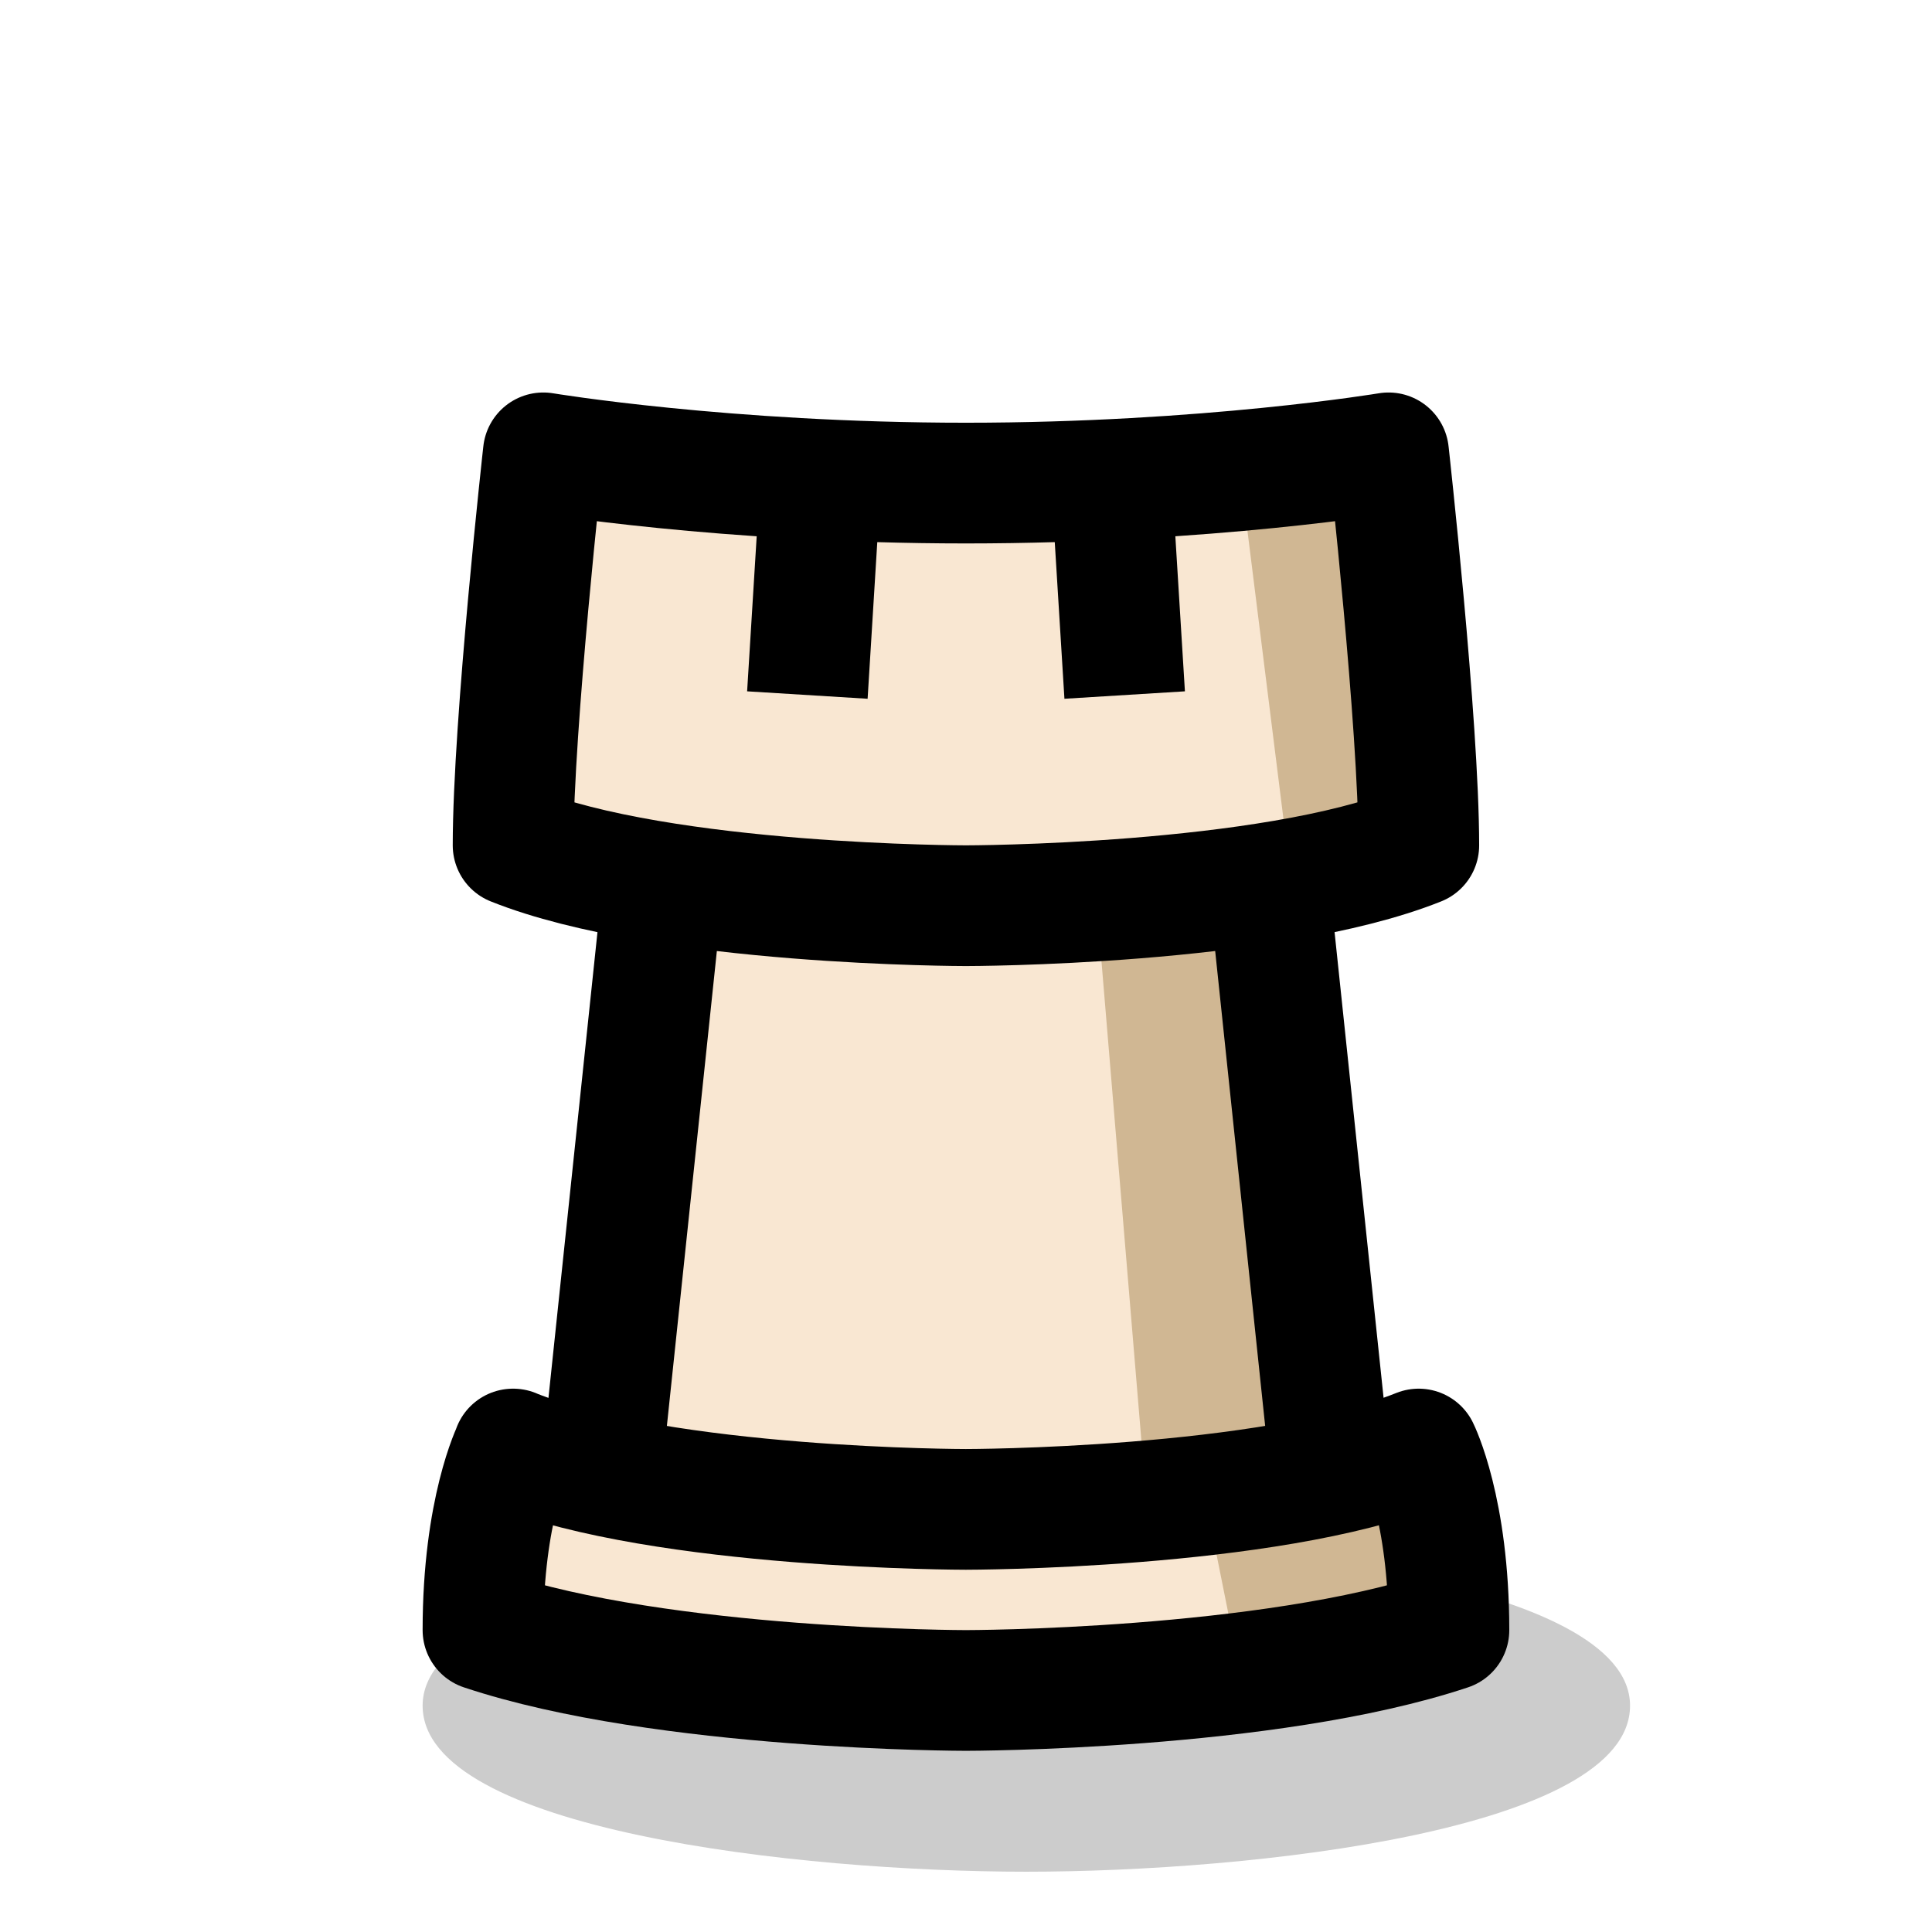
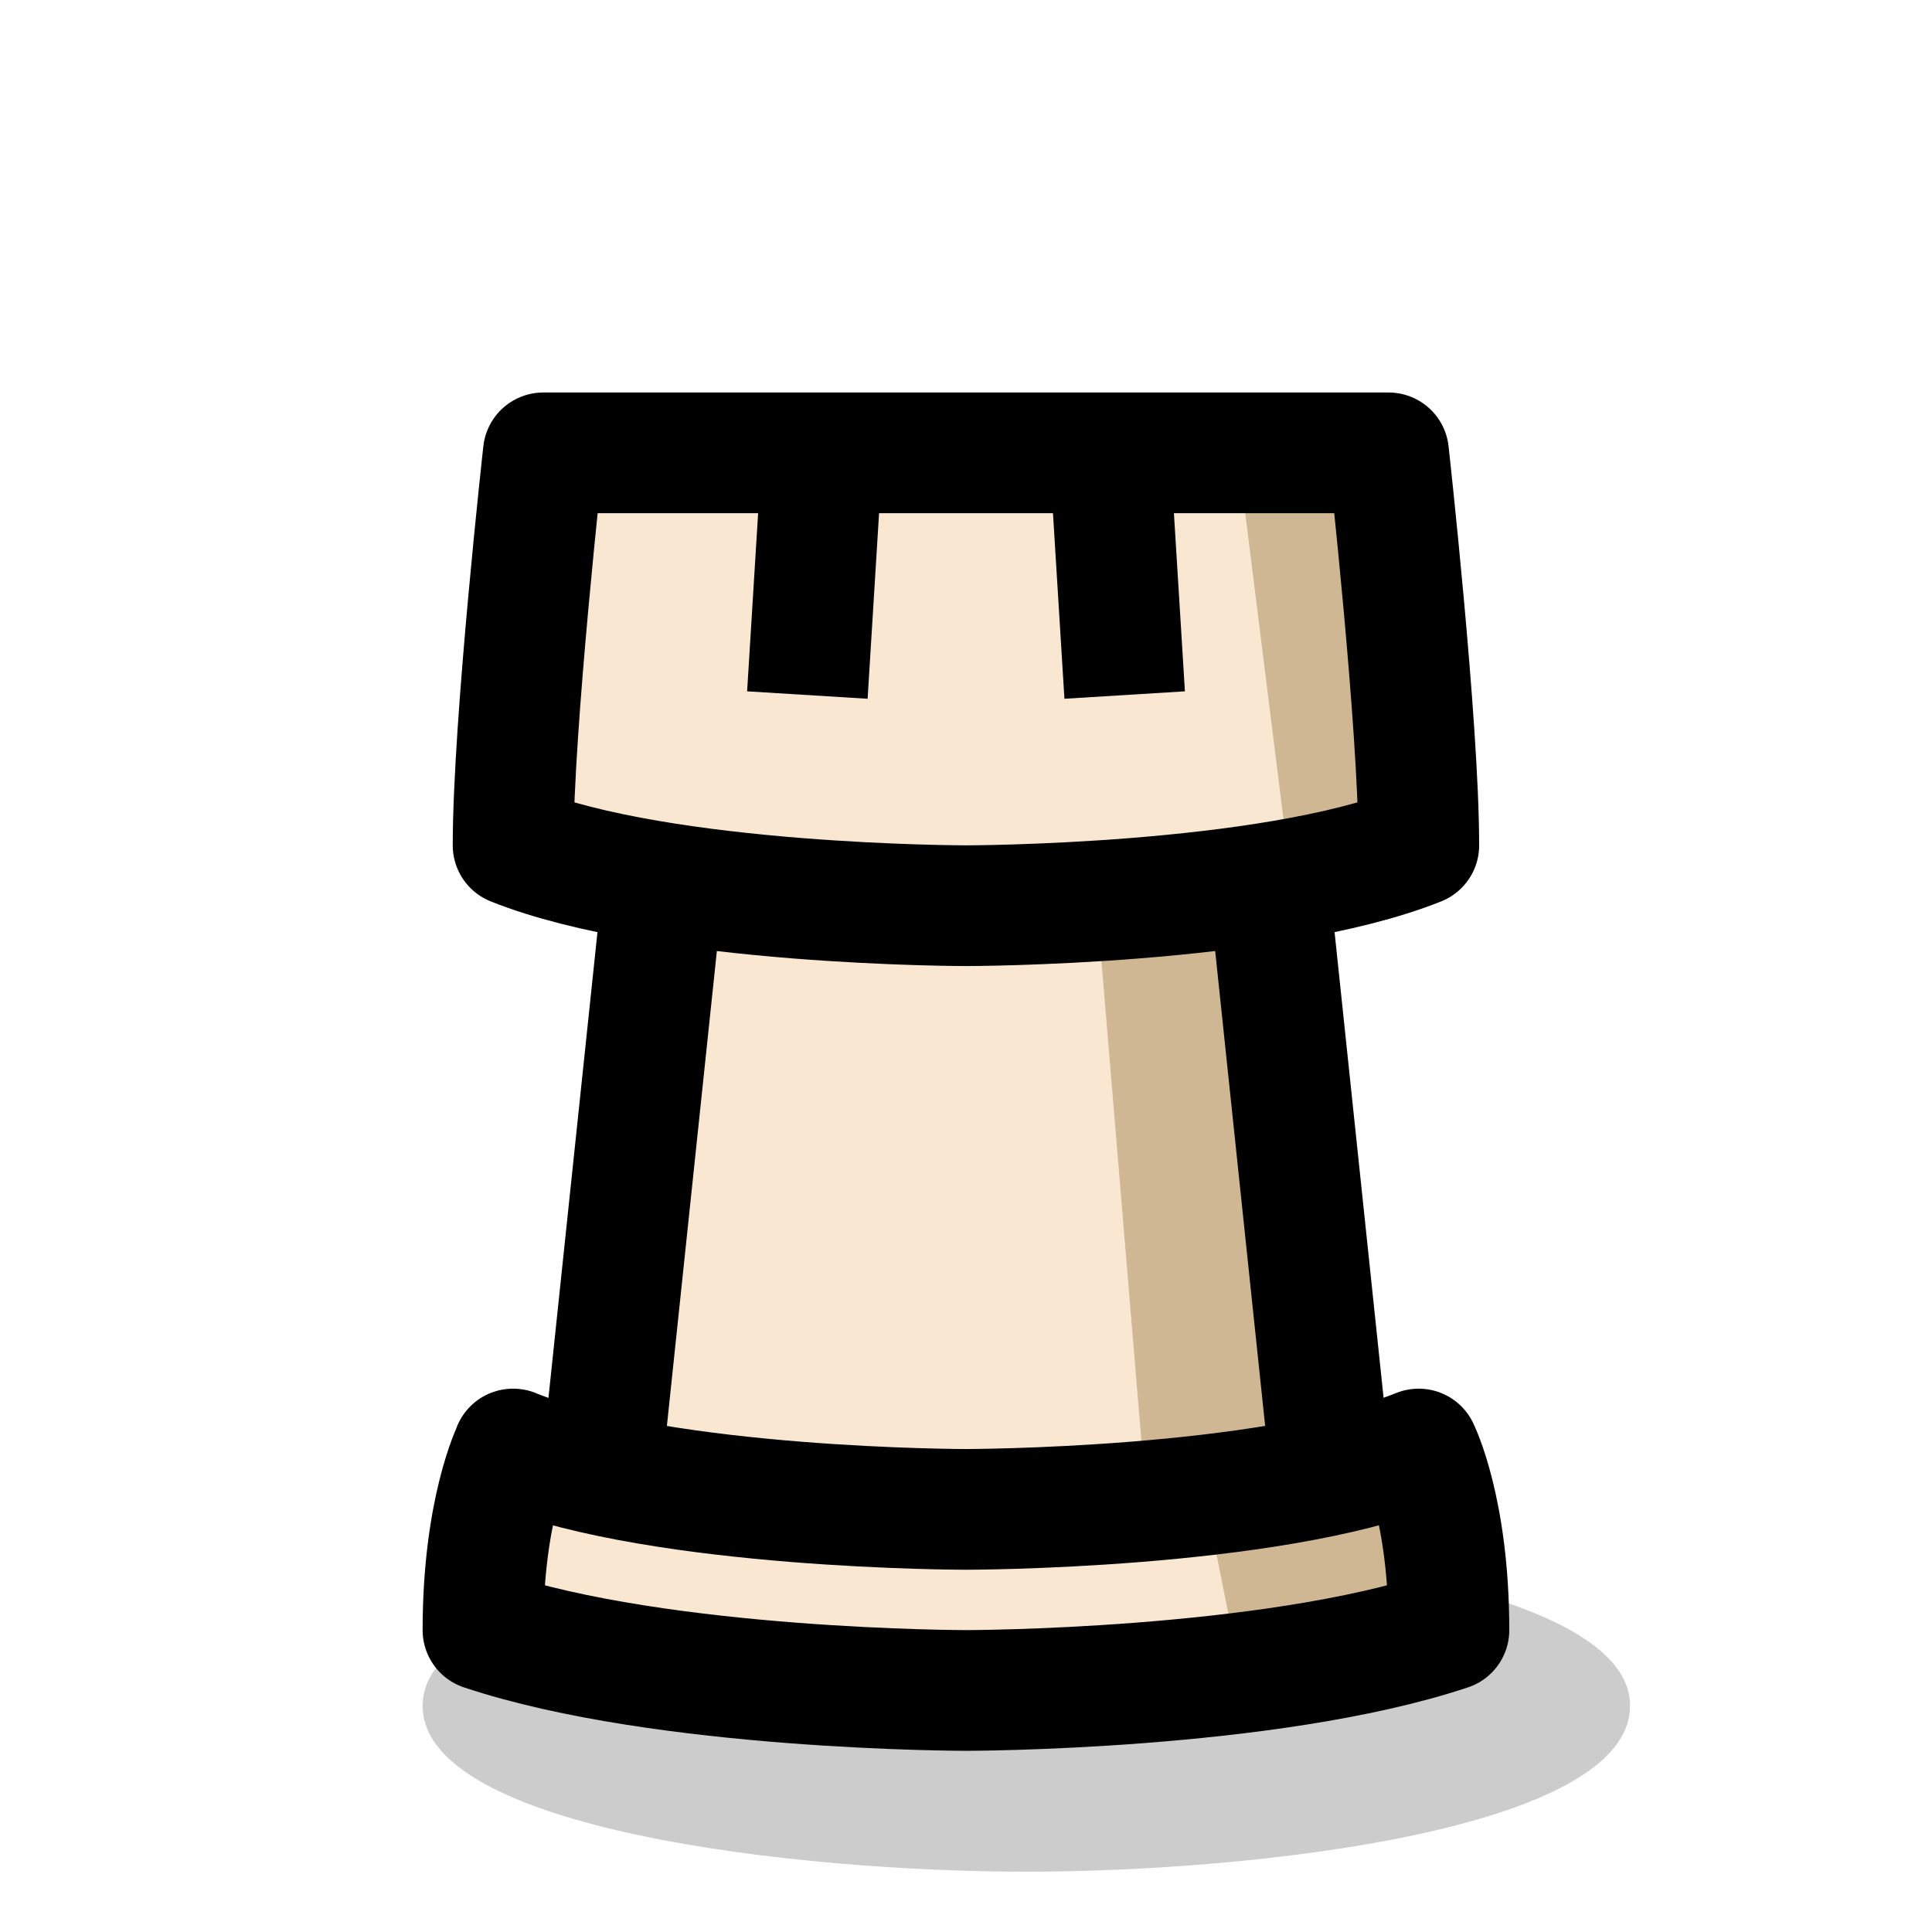
<svg xmlns="http://www.w3.org/2000/svg" xmlns:xlink="http://www.w3.org/1999/xlink" width="64" height="64" viewBox="0 0 16.933 16.933" version="1.1" id="svg5">
  <defs id="defs2">
    <linearGradient id="wood_black_accent">
      <stop style="stop-color:#ba845f;stop-opacity:1;" offset="0" id="stop5970" />
    </linearGradient>
    <linearGradient id="wood_black_fill">
      <stop style="stop-color:#995e33;stop-opacity:1;" offset="0" id="stop5940" />
    </linearGradient>
    <linearGradient id="wood_white_shade">
      <stop style="stop-color:#d0b793;stop-opacity:1;" offset="0" id="stop3347" />
    </linearGradient>
    <linearGradient id="wood_white_fill">
      <stop style="stop-color:#f9e7d2;stop-opacity:1;" offset="0" id="stop3028" />
    </linearGradient>
    <linearGradient id="white_fill">
      <stop style="stop-color:#ffffff;stop-opacity:1;" offset="0" id="stop2367" />
    </linearGradient>
    <linearGradient id="white_shade" gradientTransform="translate(-5.8013919e-8,2.116667)">
      <stop style="stop-color:#cccccc;stop-opacity:1;" offset="0" id="stop45894" />
    </linearGradient>
    <linearGradient id="linearGradient45642">
      <stop style="stop-color:#000000;stop-opacity:0.2;" offset="0" id="stop45640" />
    </linearGradient>
    <linearGradient id="black_accent" gradientTransform="scale(0.07000432)">
      <stop style="stop-color:#8c8c8c;stop-opacity:1;" offset="0" id="stop52163" />
    </linearGradient>
    <linearGradient id="black_fill" gradientTransform="matrix(0.07000432,0,0,0.07000432,-53.97503,2.116667)">
      <stop style="stop-color:#595959;stop-opacity:1;" offset="0" id="stop51990" />
    </linearGradient>
    <linearGradient xlink:href="#wood_white_fill" id="linearGradient2393" x1="4.498" y1="5.806" x2="12.435" y2="5.806" gradientUnits="userSpaceOnUse" />
    <linearGradient xlink:href="#wood_white_fill" id="linearGradient2395" x1="4.233" y1="13.758" x2="12.7" y2="13.758" gradientUnits="userSpaceOnUse" />
    <linearGradient xlink:href="#wood_white_fill" id="linearGradient2397" x1="41.275" y1="9.79" x2="47.625" y2="9.79" gradientUnits="userSpaceOnUse" />
    <linearGradient xlink:href="#wood_white_shade" id="linearGradient4098" gradientTransform="translate(-5.8013919e-8,2.116667)" gradientUnits="userSpaceOnUse" />
    <linearGradient xlink:href="#wood_white_shade" id="linearGradient4100" gradientTransform="translate(-5.8013919e-8,2.116667)" gradientUnits="userSpaceOnUse" />
    <linearGradient xlink:href="#wood_white_shade" id="linearGradient4102" gradientTransform="translate(-5.8013919e-8,2.116667)" gradientUnits="userSpaceOnUse" />
-     <linearGradient xlink:href="#linearGradient45642" id="linearGradient41887" gradientUnits="userSpaceOnUse" gradientTransform="matrix(1,0,0,1.25,0.7937499,-3.042707)" x1="4.233" y1="24.342" x2="103.049" y2="24.342" />
+     <linearGradient xlink:href="#linearGradient45642" id="linearGradient12501" gradientUnits="userSpaceOnUse" gradientTransform="matrix(1,0,0,1.25,0.7937499,-3.042707)" x1="4.233" y1="24.342" x2="103.049" y2="24.342" />
  </defs>
  <g id="layer6" transform="translate(-53.97499)">
-     <path style="font-variation-settings:normal;vector-effect:none;fill:url(#linearGradient41887);fill-opacity:1;stroke:none;stroke-width:1.183;stroke-linecap:round;stroke-linejoin:round;stroke-miterlimit:4;stroke-dasharray:none;stroke-dashoffset:0;stroke-opacity:1;-inkscape-stroke:none;stop-color:#000000" d="m 5.027,14.817 c 0,0.992 2.646,1.323 4.233,1.323 1.587,0 4.233,-0.331 4.233,-1.323 0,-0.992 -2.779,-1.323 -4.233,-1.323 -1.455,0 -4.233,0.331 -4.233,1.323 z" id="use60224" class="UnoptimicedTransforms" transform="matrix(1.25,0,0,1.1,51.3953,-1.349376)" />
+     <path style="font-variation-settings:normal;vector-effect:none;fill:url(#linearGradient12501);fill-opacity:1;stroke:none;stroke-width:1.183;stroke-linecap:round;stroke-linejoin:round;stroke-miterlimit:4;stroke-dasharray:none;stroke-dashoffset:0;stroke-opacity:1;-inkscape-stroke:none;stop-color:#000000" d="m 5.027,14.817 c 0,0.992 2.646,1.323 4.233,1.323 1.587,0 4.233,-0.331 4.233,-1.323 0,-0.992 -2.779,-1.323 -4.233,-1.323 -1.455,0 -4.233,0.331 -4.233,1.323 z" id="use60224" class="UnoptimicedTransforms" transform="matrix(1.25,0,0,1.1,51.3953,-1.349376)" />
    <g id="g20504" style="display:inline" transform="translate(53.97503)">
      <path style="font-variation-settings:normal;display:inline;opacity:1;vector-effect:none;fill:url(#linearGradient2397);fill-opacity:1;stroke:none;stroke-width:1.058;stroke-linecap:butt;stroke-linejoin:round;stroke-miterlimit:2.4;stroke-dasharray:none;stroke-dashoffset:0;stroke-opacity:1;-inkscape-stroke:none;stop-color:#000000;stop-opacity:1" d="m 41.275,12.965 0.529,-6.35 h 5.292 l 0.529,6.35" id="path20620" transform="translate(-35.98335)" />
      <path style="font-variation-settings:normal;display:inline;opacity:1;vector-effect:none;fill:url(#linearGradient4102);fill-opacity:1;stroke:none;stroke-width:1.058;stroke-linecap:butt;stroke-linejoin:round;stroke-miterlimit:2.4;stroke-dasharray:none;stroke-dashoffset:0;stroke-opacity:1;-inkscape-stroke:none;stop-color:#000000;stop-opacity:1" d="m 9.525,6.879 0.529,6.35 1.587,-0.265 -0.529,-6.35 z" id="path20490" />
      <path style="font-variation-settings:normal;display:inline;opacity:1;vector-effect:none;fill:none;fill-opacity:1;stroke:#000000;stroke-width:1.058;stroke-linecap:butt;stroke-linejoin:round;stroke-miterlimit:2.4;stroke-dasharray:none;stroke-dashoffset:0;stroke-opacity:1;-inkscape-stroke:none;stop-color:#000000;stop-opacity:1" d="m 41.275,12.7 0.529,-5.027 m 5.292,0 0.529,5.027" id="path20492" transform="translate(-35.98335)" />
      <path style="display:inline;opacity:1;fill:url(#linearGradient2395);fill-opacity:1;stroke:none;stroke-width:1.058;stroke-linecap:round;stroke-linejoin:round;stroke-dasharray:none;stroke-opacity:1" d="m 4.498,12.7 c 0,0 -0.265,0.529 -0.265,1.587 1.587,0.529 4.233,0.529 4.233,0.529 0,0 2.646,0 4.233,-0.529 -1.9e-5,-1.058 -0.265,-1.587 -0.265,-1.587 -1.323,0.529 -3.969,0.529 -3.969,0.529 0,0 -2.646,0 -3.969,-0.529 z" id="path20494" />
      <path style="font-variation-settings:normal;display:inline;opacity:1;vector-effect:none;fill:url(#linearGradient4100);fill-opacity:1;stroke:none;stroke-width:1.058;stroke-linecap:butt;stroke-linejoin:round;stroke-miterlimit:2.4;stroke-dasharray:none;stroke-dashoffset:0;stroke-opacity:1;-inkscape-stroke:none;stop-color:#000000;stop-opacity:1" d="m 12.435,12.7 0.265,1.587 -1.852,0.265 -0.265,-1.323 1.852,-0.529" id="path20496" />
      <path style="display:inline;opacity:1;fill:none;fill-opacity:1;stroke:#000000;stroke-width:1.058;stroke-linecap:round;stroke-linejoin:round;stroke-dasharray:none;stroke-opacity:1" d="m 4.498,12.7 c 0,0 -0.265,0.529 -0.265,1.587 1.587,0.529 4.233,0.529 4.233,0.529 0,0 2.646,0 4.233,-0.529 -1.9e-5,-1.058 -0.265,-1.587 -0.265,-1.587 -1.323,0.529 -3.969,0.529 -3.969,0.529 0,0 -2.646,0 -3.969,-0.529 z" id="path20498" />
      <path style="display:inline;fill:url(#linearGradient2393);fill-opacity:1;stroke:none;stroke-width:1.058;stroke-linecap:round;stroke-linejoin:round;stroke-dasharray:none;stroke-opacity:1" d="m 5.292,3.969 c 0,0 -0.794,2.381 -0.794,3.44 1.587,0.529 3.969,7e-7 3.969,7e-7 0,0 2.381,0.529 3.969,-7e-7 -1.9e-5,-1.058 -0.529,-3.44 -0.529,-3.44 -1.323,0.529 -3.44,0.265 -3.44,0.265 0,0 -1.852,0.265 -3.175,-0.265 z" id="path20494-3" />
      <path style="font-variation-settings:normal;display:inline;vector-effect:none;fill:url(#linearGradient4098);fill-opacity:1;stroke:none;stroke-width:1.058;stroke-linecap:butt;stroke-linejoin:round;stroke-miterlimit:2.4;stroke-dasharray:none;stroke-dashoffset:0;stroke-opacity:1;-inkscape-stroke:none;stop-color:#000000" d="m 11.906,5.292 0.265,2.117 -0.794,0.794 -0.529,-4.233 h 0.794" id="path20496-4" />
-       <path style="display:inline;fill:none;fill-opacity:1;stroke:#000000;stroke-width:1.058;stroke-linecap:round;stroke-linejoin:round;stroke-dasharray:none;stroke-opacity:1" d="m 4.762,3.969 c 0,0 -0.265,2.381 -0.265,3.44 1.323,0.529 3.969,0.529 3.969,0.529 0,0 2.646,-7e-7 3.969,-0.529 -1.9e-5,-1.058 -0.265,-3.44 -0.265,-3.44 0,0 -1.587,0.265 -3.704,0.265 -2.117,0 -3.704,-0.265 -3.704,-0.265 z" id="path20498-9" />
+       <path style="display:inline;fill:none;fill-opacity:1;stroke:#000000;stroke-width:1.058;stroke-linecap:round;stroke-linejoin:round;stroke-dasharray:none;stroke-opacity:1" d="m 4.762,3.969 c 0,0 -0.265,2.381 -0.265,3.44 1.323,0.529 3.969,0.529 3.969,0.529 0,0 2.646,-7e-7 3.969,-0.529 -1.9e-5,-1.058 -0.265,-3.44 -0.265,-3.44 0,0 -1.587,0 -3.704,0 -2.117,0 -3.704,0 -3.704,0 z" id="path20498-9" />
      <path style="font-variation-settings:normal;opacity:1;fill:none;fill-opacity:1;stroke:#000000;stroke-width:1.058;stroke-linecap:butt;stroke-linejoin:round;stroke-miterlimit:4;stroke-dasharray:none;stroke-dashoffset:0;stroke-opacity:1;stop-color:#000000;stop-opacity:1" d="M 7.144,3.704 6.997,6.085 M 9.631,3.704 9.778,6.085" id="path21359" class="UnoptimicedTransforms" transform="translate(0.07913911,0.00673837)" />
    </g>
  </g>
  <g id="layer5" style="display:none" transform="translate(-53.97499)">
    <ellipse style="display:inline;fill:#000000;fill-opacity:1;stroke:none;stroke-width:1.058;stroke-linecap:round;stroke-linejoin:round;stroke-dasharray:none;stroke-opacity:1" id="path63964-5" cy="9.79" cx="61.119" ry="0.529" rx="0.529" />
    <ellipse style="display:inline;fill:#000000;fill-opacity:1;stroke:none;stroke-width:1.058;stroke-linecap:round;stroke-linejoin:round;stroke-dasharray:none;stroke-opacity:1" id="path63964-6" cy="9.79" cx="62.971" ry="0.529" rx="0.529" />
  </g>
</svg>
